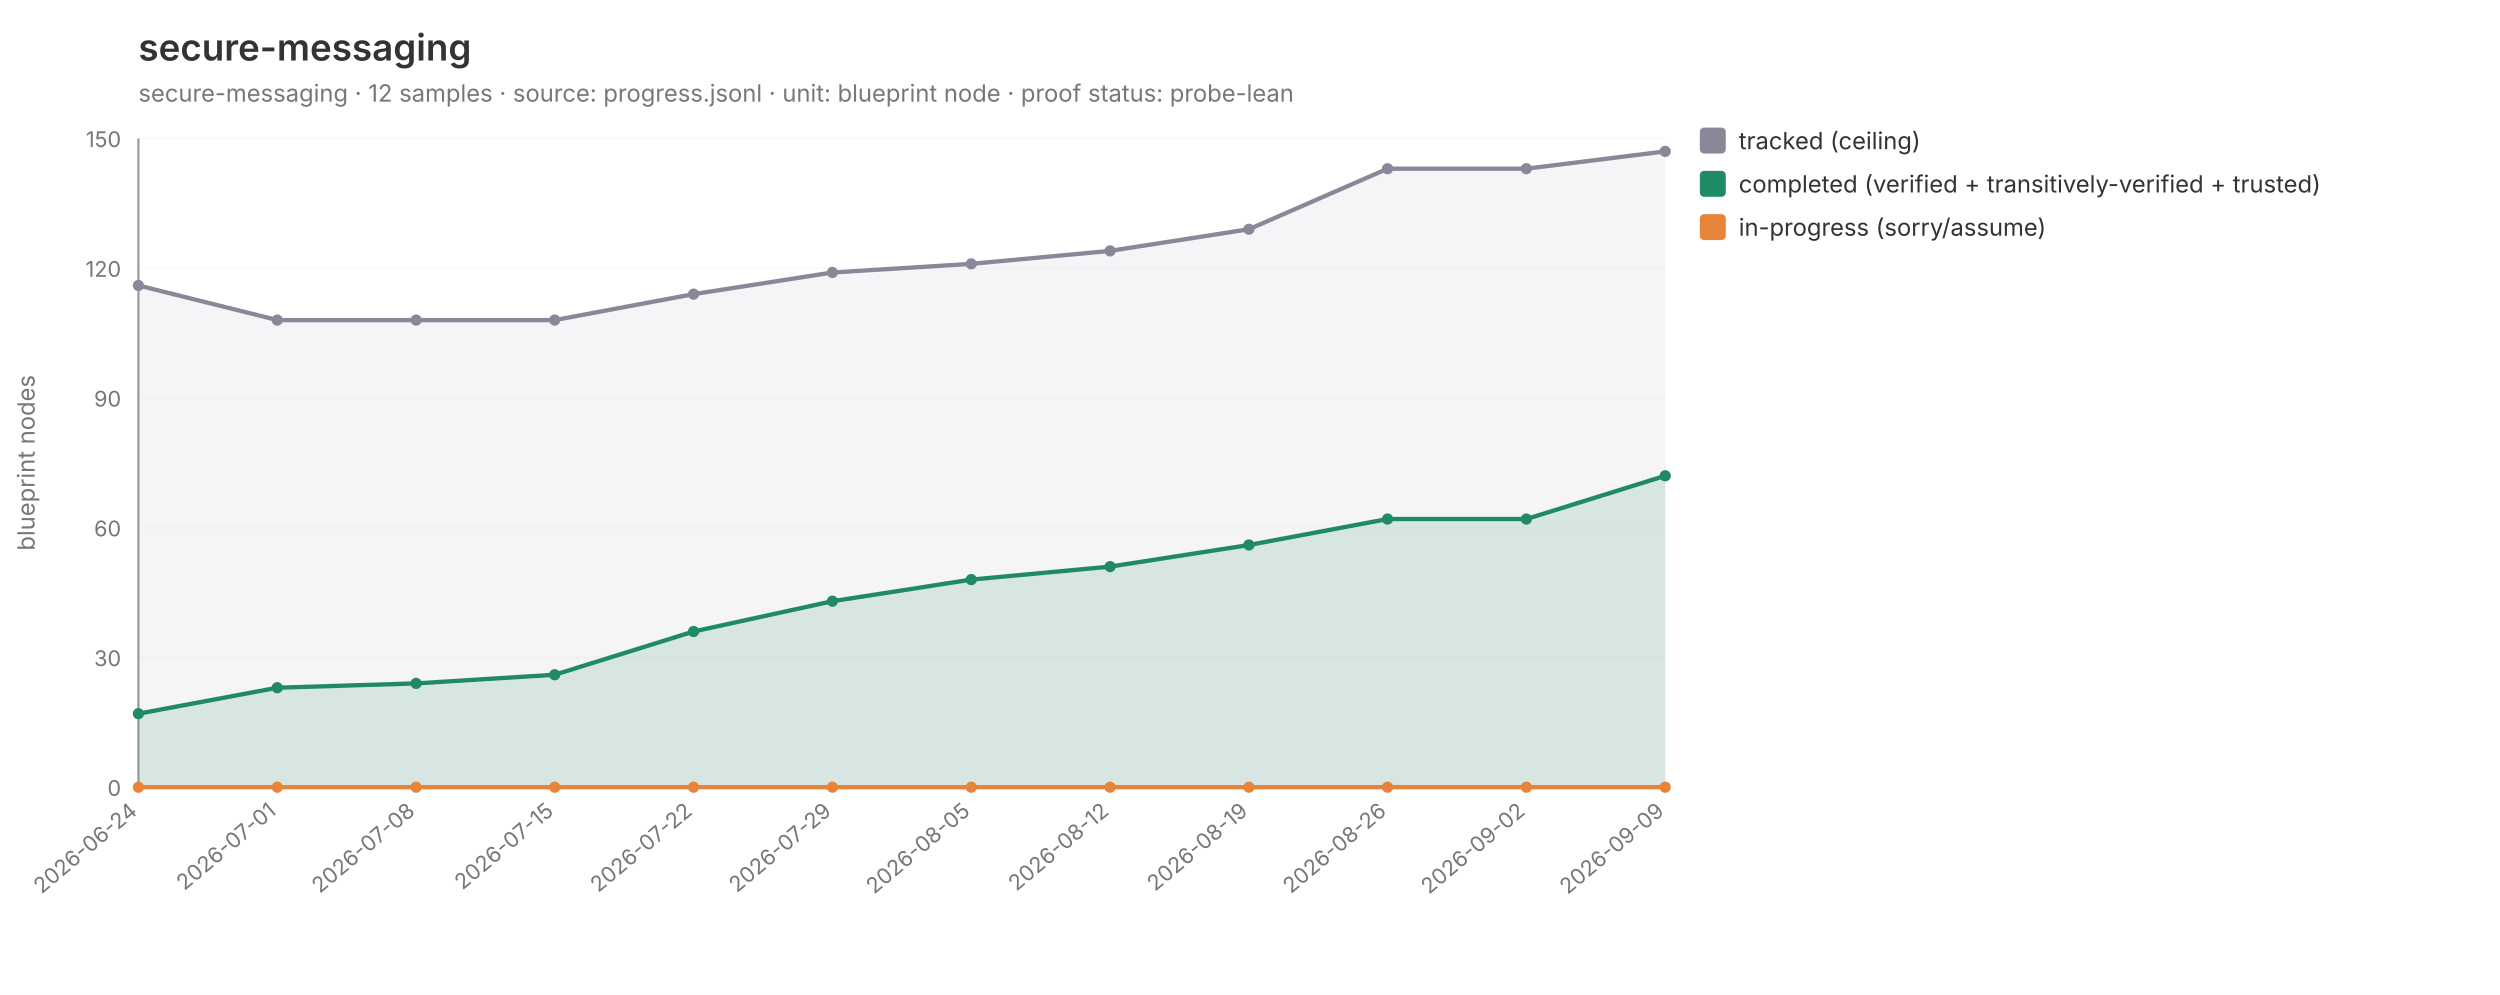
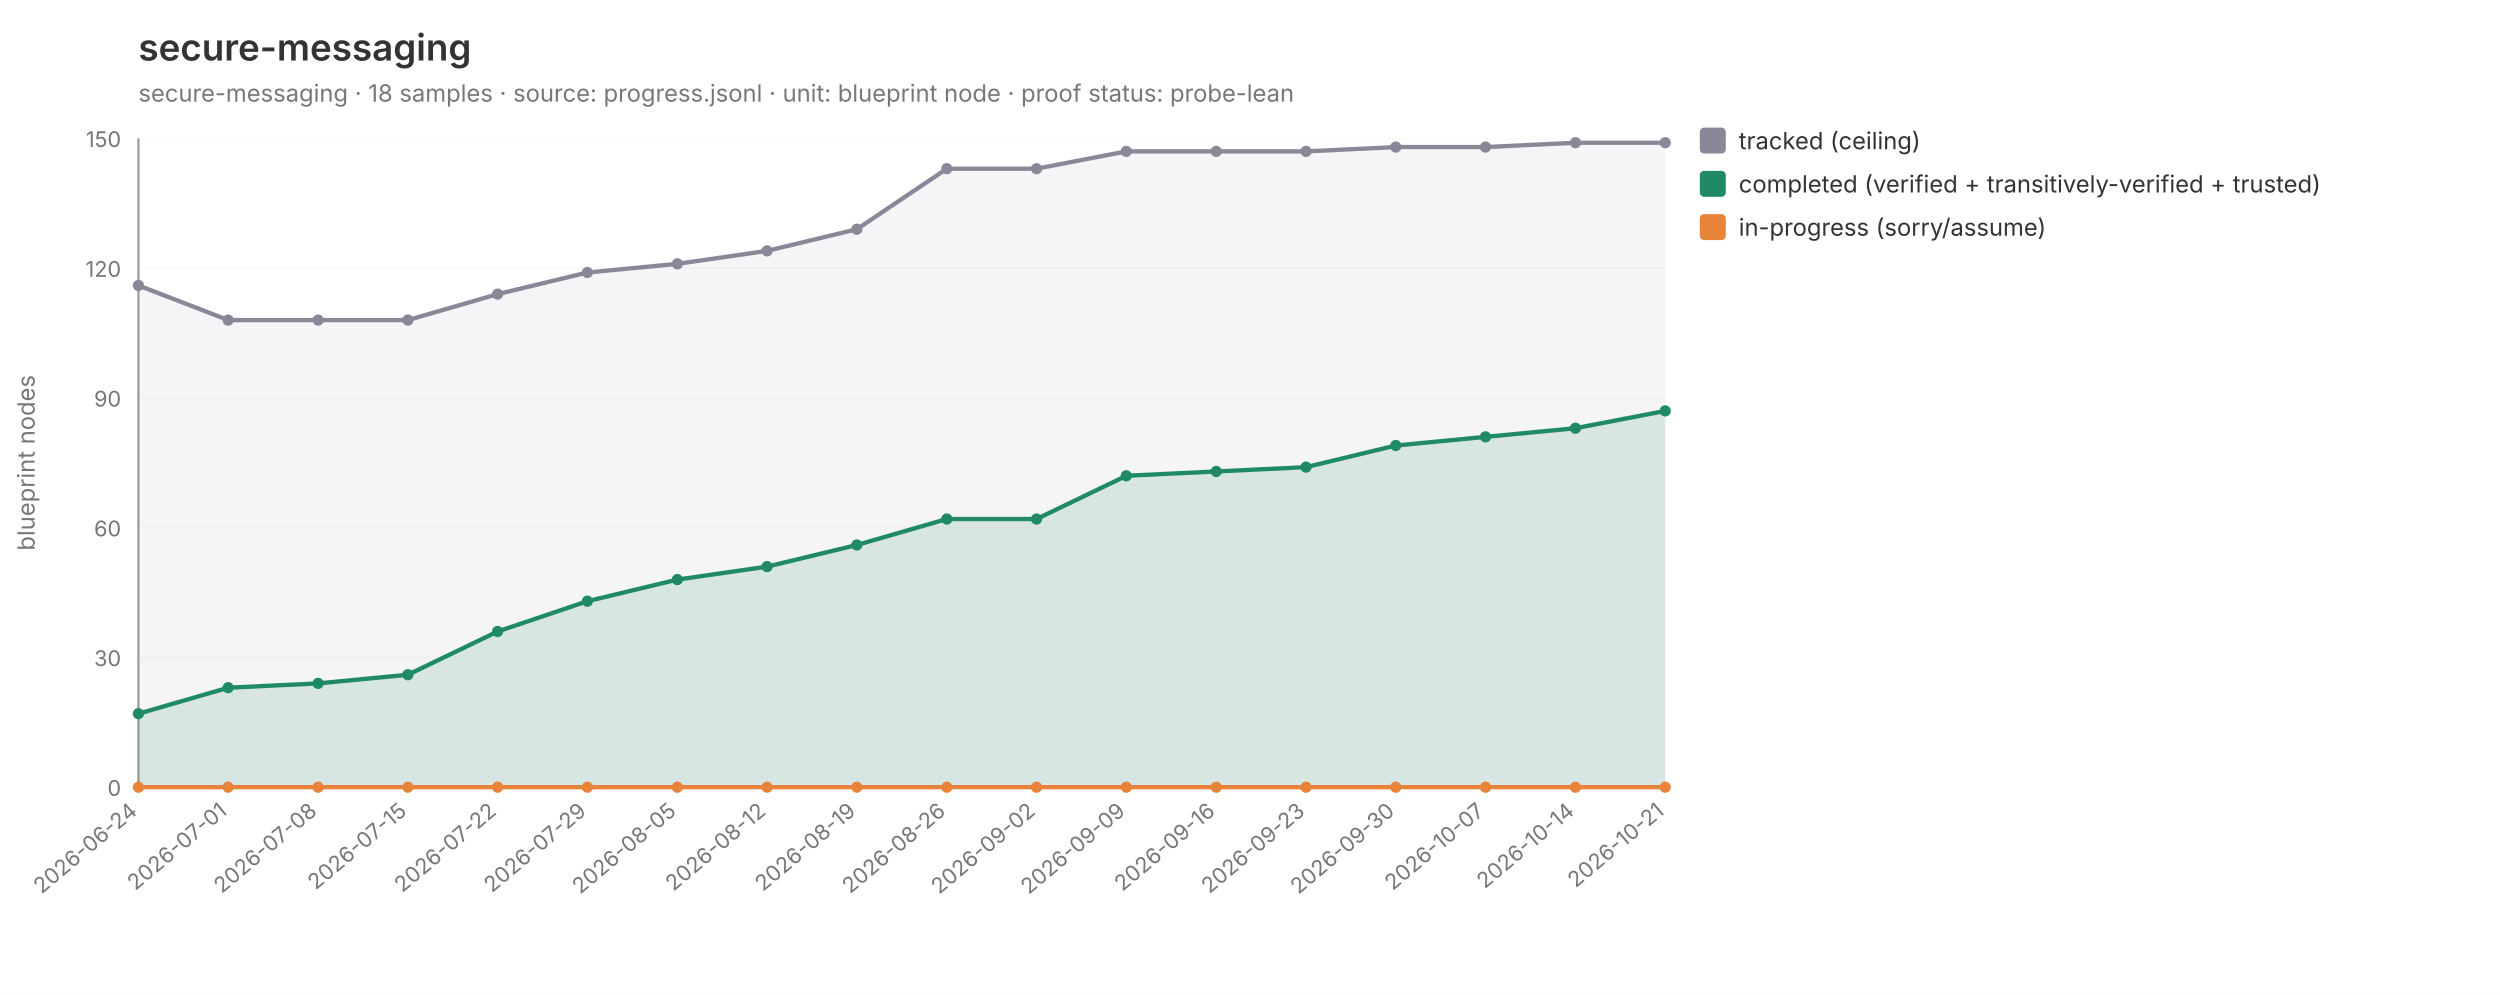
<svg xmlns="http://www.w3.org/2000/svg" width="1156" height="460" viewBox="0 0 1156 460" font-family="system-ui, -apple-system, Segoe UI, sans-serif">
  <rect width="1156" height="460" fill="#FFFFFF" />
  <text x="64" y="28" font-size="17" font-weight="600" fill="#333333">secure-messaging</text>
-   <text x="64" y="47" font-size="11" fill="#777777">secure-messaging · 12 samples · source: progress.jsonl · unit: blueprint node · proof status: probe-lean</text>
+   <text x="64" y="47" font-size="11" fill="#777777">secure-messaging · 18 samples · source: progress.jsonl · unit: blueprint node · proof status: probe-lean</text>
  <line x1="64" y1="364.0" x2="770" y2="364.0" stroke="#E4E4E422" />
  <text x="56" y="368.0" font-size="10" text-anchor="end" fill="#777777">0</text>
  <line x1="64" y1="304.0" x2="770" y2="304.0" stroke="#E4E4E422" />
  <text x="56" y="308.0" font-size="10" text-anchor="end" fill="#777777">30</text>
  <line x1="64" y1="244.0" x2="770" y2="244.0" stroke="#E4E4E422" />
  <text x="56" y="248.0" font-size="10" text-anchor="end" fill="#777777">60</text>
  <line x1="64" y1="184.0" x2="770" y2="184.0" stroke="#E4E4E422" />
  <text x="56" y="188.0" font-size="10" text-anchor="end" fill="#777777">90</text>
  <line x1="64" y1="124.0" x2="770" y2="124.0" stroke="#E4E4E422" />
  <text x="56" y="128.0" font-size="10" text-anchor="end" fill="#777777">120</text>
  <line x1="64" y1="64.0" x2="770" y2="64.0" stroke="#E4E4E422" />
  <text x="56" y="68.0" font-size="10" text-anchor="end" fill="#777777">150</text>
  <line x1="64" y1="64" x2="64" y2="364" stroke="#999999" />
  <line x1="64" y1="364" x2="770" y2="364" stroke="#999999" />
  <text x="16" y="214.0" font-size="11" fill="#777777" text-anchor="middle" transform="rotate(-90 16 214.0)">blueprint nodes</text>
  <text x="64.0" y="376.0" font-size="10" fill="#777777" text-anchor="end" transform="rotate(-40 64.0 376.0)">2026-06-24</text>
-   <text x="128.2" y="376.0" font-size="10" fill="#777777" text-anchor="end" transform="rotate(-40 128.2 376.0)">2026-07-01</text>
-   <text x="192.4" y="376.0" font-size="10" fill="#777777" text-anchor="end" transform="rotate(-40 192.4 376.0)">2026-07-08</text>
-   <text x="256.5" y="376.0" font-size="10" fill="#777777" text-anchor="end" transform="rotate(-40 256.5 376.0)">2026-07-15</text>
-   <text x="320.7" y="376.0" font-size="10" fill="#777777" text-anchor="end" transform="rotate(-40 320.7 376.0)">2026-07-22</text>
-   <text x="384.9" y="376.0" font-size="10" fill="#777777" text-anchor="end" transform="rotate(-40 384.9 376.0)">2026-07-29</text>
-   <text x="449.1" y="376.0" font-size="10" fill="#777777" text-anchor="end" transform="rotate(-40 449.1 376.0)">2026-08-05</text>
-   <text x="513.3" y="376.0" font-size="10" fill="#777777" text-anchor="end" transform="rotate(-40 513.3 376.0)">2026-08-12</text>
-   <text x="577.5" y="376.0" font-size="10" fill="#777777" text-anchor="end" transform="rotate(-40 577.5 376.0)">2026-08-19</text>
-   <text x="641.6" y="376.0" font-size="10" fill="#777777" text-anchor="end" transform="rotate(-40 641.6 376.0)">2026-08-26</text>
-   <text x="705.8" y="376.0" font-size="10" fill="#777777" text-anchor="end" transform="rotate(-40 705.8 376.0)">2026-09-02</text>
-   <text x="770.0" y="376.0" font-size="10" fill="#777777" text-anchor="end" transform="rotate(-40 770.0 376.0)">2026-09-09</text>
-   <polygon points="64.0,132.0 128.2,148.0 192.4,148.0 256.5,148.0 320.7,136.0 384.9,126.0 449.1,122.0 513.3,116.0 577.5,106.0 641.6,78.0 705.8,78.0 770.0,70.0 770.0,364.0 64.0,364.0" fill="#888899" fill-opacity="0.08" stroke="none" />
-   <polygon points="64.0,330.0 128.2,318.0 192.4,316.0 256.5,312.0 320.7,292.0 384.9,278.0 449.1,268.0 513.3,262.0 577.5,252.0 641.6,240.0 705.8,240.0 770.0,220.0 770.0,364.0 64.0,364.0" fill="#1F8A65" fill-opacity="0.14" stroke="none" />
-   <polyline points="64.0,132.0 128.2,148.0 192.4,148.0 256.5,148.0 320.7,136.0 384.9,126.0 449.1,122.0 513.3,116.0 577.5,106.0 641.6,78.0 705.8,78.0 770.0,70.0" fill="none" stroke="#888899" stroke-width="2.0" stroke-linejoin="round" />
+   <text x="105.5" y="376.0" font-size="10" fill="#777777" text-anchor="end" transform="rotate(-40 105.5 376.0)">2026-07-01</text>
+   <text x="147.1" y="376.0" font-size="10" fill="#777777" text-anchor="end" transform="rotate(-40 147.1 376.0)">2026-07-08</text>
+   <text x="188.6" y="376.0" font-size="10" fill="#777777" text-anchor="end" transform="rotate(-40 188.6 376.0)">2026-07-15</text>
+   <text x="230.1" y="376.0" font-size="10" fill="#777777" text-anchor="end" transform="rotate(-40 230.1 376.0)">2026-07-22</text>
+   <text x="271.6" y="376.0" font-size="10" fill="#777777" text-anchor="end" transform="rotate(-40 271.6 376.0)">2026-07-29</text>
+   <text x="313.2" y="376.0" font-size="10" fill="#777777" text-anchor="end" transform="rotate(-40 313.2 376.0)">2026-08-05</text>
+   <text x="354.7" y="376.0" font-size="10" fill="#777777" text-anchor="end" transform="rotate(-40 354.7 376.0)">2026-08-12</text>
+   <text x="396.2" y="376.0" font-size="10" fill="#777777" text-anchor="end" transform="rotate(-40 396.2 376.0)">2026-08-19</text>
+   <text x="437.8" y="376.0" font-size="10" fill="#777777" text-anchor="end" transform="rotate(-40 437.8 376.0)">2026-08-26</text>
+   <text x="479.3" y="376.0" font-size="10" fill="#777777" text-anchor="end" transform="rotate(-40 479.3 376.0)">2026-09-02</text>
+   <text x="520.8" y="376.0" font-size="10" fill="#777777" text-anchor="end" transform="rotate(-40 520.8 376.0)">2026-09-09</text>
+   <text x="562.4" y="376.0" font-size="10" fill="#777777" text-anchor="end" transform="rotate(-40 562.4 376.0)">2026-09-16</text>
+   <text x="603.9" y="376.0" font-size="10" fill="#777777" text-anchor="end" transform="rotate(-40 603.9 376.0)">2026-09-23</text>
+   <text x="645.4" y="376.0" font-size="10" fill="#777777" text-anchor="end" transform="rotate(-40 645.4 376.0)">2026-09-30</text>
+   <text x="686.9" y="376.0" font-size="10" fill="#777777" text-anchor="end" transform="rotate(-40 686.9 376.0)">2026-10-07</text>
+   <text x="728.5" y="376.0" font-size="10" fill="#777777" text-anchor="end" transform="rotate(-40 728.5 376.0)">2026-10-14</text>
+   <text x="770.0" y="376.0" font-size="10" fill="#777777" text-anchor="end" transform="rotate(-40 770.0 376.0)">2026-10-21</text>
+   <polygon points="64.0,132.0 105.5,148.0 147.1,148.0 188.6,148.0 230.1,136.0 271.6,126.0 313.2,122.0 354.7,116.0 396.2,106.0 437.8,78.0 479.3,78.0 520.8,70.0 562.4,70.0 603.9,70.0 645.4,68.0 686.9,68.0 728.5,66.0 770.0,66.0 770.0,364.0 64.0,364.0" fill="#888899" fill-opacity="0.08" stroke="none" />
+   <polygon points="64.0,330.0 105.5,318.0 147.1,316.0 188.6,312.0 230.1,292.0 271.6,278.0 313.2,268.0 354.7,262.0 396.2,252.0 437.8,240.0 479.3,240.0 520.8,220.0 562.4,218.0 603.9,216.0 645.4,206.0 686.9,202.0 728.5,198.0 770.0,190.0 770.0,364.0 64.0,364.0" fill="#1F8A65" fill-opacity="0.14" stroke="none" />
+   <polyline points="64.0,132.0 105.5,148.0 147.1,148.0 188.6,148.0 230.1,136.0 271.6,126.0 313.2,122.0 354.7,116.0 396.2,106.0 437.8,78.0 479.3,78.0 520.8,70.0 562.4,70.0 603.9,70.0 645.4,68.0 686.9,68.0 728.5,66.0 770.0,66.0" fill="none" stroke="#888899" stroke-width="2.0" stroke-linejoin="round" />
  <circle cx="64.0" cy="132.0" r="2.6" fill="#888899" />
-   <circle cx="128.2" cy="148.0" r="2.6" fill="#888899" />
-   <circle cx="192.4" cy="148.0" r="2.6" fill="#888899" />
-   <circle cx="256.5" cy="148.0" r="2.6" fill="#888899" />
-   <circle cx="320.7" cy="136.0" r="2.6" fill="#888899" />
-   <circle cx="384.9" cy="126.0" r="2.6" fill="#888899" />
-   <circle cx="449.1" cy="122.0" r="2.6" fill="#888899" />
-   <circle cx="513.3" cy="116.0" r="2.6" fill="#888899" />
-   <circle cx="577.5" cy="106.0" r="2.6" fill="#888899" />
-   <circle cx="641.6" cy="78.0" r="2.6" fill="#888899" />
-   <circle cx="705.8" cy="78.0" r="2.6" fill="#888899" />
-   <circle cx="770.0" cy="70.0" r="2.6" fill="#888899" />
-   <polyline points="64.0,330.0 128.2,318.0 192.4,316.0 256.5,312.0 320.7,292.0 384.9,278.0 449.1,268.0 513.3,262.0 577.5,252.0 641.6,240.0 705.8,240.0 770.0,220.0" fill="none" stroke="#1F8A65" stroke-width="2.0" stroke-linejoin="round" />
+   <circle cx="105.5" cy="148.0" r="2.6" fill="#888899" />
+   <circle cx="147.1" cy="148.0" r="2.6" fill="#888899" />
+   <circle cx="188.6" cy="148.0" r="2.6" fill="#888899" />
+   <circle cx="230.1" cy="136.0" r="2.6" fill="#888899" />
+   <circle cx="271.6" cy="126.0" r="2.6" fill="#888899" />
+   <circle cx="313.2" cy="122.0" r="2.6" fill="#888899" />
+   <circle cx="354.7" cy="116.0" r="2.6" fill="#888899" />
+   <circle cx="396.2" cy="106.0" r="2.6" fill="#888899" />
+   <circle cx="437.8" cy="78.0" r="2.6" fill="#888899" />
+   <circle cx="479.3" cy="78.0" r="2.6" fill="#888899" />
+   <circle cx="520.8" cy="70.0" r="2.6" fill="#888899" />
+   <circle cx="562.4" cy="70.0" r="2.6" fill="#888899" />
+   <circle cx="603.9" cy="70.0" r="2.6" fill="#888899" />
+   <circle cx="645.4" cy="68.0" r="2.6" fill="#888899" />
+   <circle cx="686.9" cy="68.0" r="2.6" fill="#888899" />
+   <circle cx="728.5" cy="66.0" r="2.6" fill="#888899" />
+   <circle cx="770.0" cy="66.0" r="2.6" fill="#888899" />
+   <polyline points="64.0,330.0 105.5,318.0 147.1,316.0 188.6,312.0 230.1,292.0 271.6,278.0 313.2,268.0 354.7,262.0 396.2,252.0 437.8,240.0 479.3,240.0 520.8,220.0 562.4,218.0 603.9,216.0 645.4,206.0 686.9,202.0 728.5,198.0 770.0,190.0" fill="none" stroke="#1F8A65" stroke-width="2.0" stroke-linejoin="round" />
  <circle cx="64.0" cy="330.0" r="2.6" fill="#1F8A65" />
-   <circle cx="128.2" cy="318.0" r="2.6" fill="#1F8A65" />
-   <circle cx="192.4" cy="316.0" r="2.6" fill="#1F8A65" />
-   <circle cx="256.5" cy="312.0" r="2.6" fill="#1F8A65" />
-   <circle cx="320.7" cy="292.0" r="2.6" fill="#1F8A65" />
-   <circle cx="384.9" cy="278.0" r="2.6" fill="#1F8A65" />
-   <circle cx="449.1" cy="268.0" r="2.6" fill="#1F8A65" />
-   <circle cx="513.3" cy="262.0" r="2.6" fill="#1F8A65" />
-   <circle cx="577.5" cy="252.0" r="2.6" fill="#1F8A65" />
-   <circle cx="641.6" cy="240.0" r="2.6" fill="#1F8A65" />
-   <circle cx="705.8" cy="240.0" r="2.6" fill="#1F8A65" />
-   <circle cx="770.0" cy="220.0" r="2.6" fill="#1F8A65" />
-   <polyline points="64.0,364.0 128.2,364.0 192.4,364.0 256.5,364.0 320.7,364.0 384.9,364.0 449.1,364.0 513.3,364.0 577.5,364.0 641.6,364.0 705.8,364.0 770.0,364.0" fill="none" stroke="#E8833A" stroke-width="2.0" stroke-linejoin="round" />
+   <circle cx="105.5" cy="318.0" r="2.6" fill="#1F8A65" />
+   <circle cx="147.1" cy="316.0" r="2.6" fill="#1F8A65" />
+   <circle cx="188.6" cy="312.0" r="2.6" fill="#1F8A65" />
+   <circle cx="230.1" cy="292.0" r="2.6" fill="#1F8A65" />
+   <circle cx="271.6" cy="278.0" r="2.6" fill="#1F8A65" />
+   <circle cx="313.2" cy="268.0" r="2.6" fill="#1F8A65" />
+   <circle cx="354.7" cy="262.0" r="2.6" fill="#1F8A65" />
+   <circle cx="396.2" cy="252.0" r="2.6" fill="#1F8A65" />
+   <circle cx="437.8" cy="240.0" r="2.6" fill="#1F8A65" />
+   <circle cx="479.3" cy="240.0" r="2.6" fill="#1F8A65" />
+   <circle cx="520.8" cy="220.0" r="2.6" fill="#1F8A65" />
+   <circle cx="562.4" cy="218.0" r="2.6" fill="#1F8A65" />
+   <circle cx="603.9" cy="216.0" r="2.6" fill="#1F8A65" />
+   <circle cx="645.4" cy="206.0" r="2.6" fill="#1F8A65" />
+   <circle cx="686.9" cy="202.0" r="2.6" fill="#1F8A65" />
+   <circle cx="728.5" cy="198.0" r="2.6" fill="#1F8A65" />
+   <circle cx="770.0" cy="190.0" r="2.6" fill="#1F8A65" />
+   <polyline points="64.0,364.0 105.5,364.0 147.1,364.0 188.6,364.0 230.1,364.0 271.6,364.0 313.2,364.0 354.7,364.0 396.2,364.0 437.8,364.0 479.3,364.0 520.8,364.0 562.4,364.0 603.9,364.0 645.4,364.0 686.9,364.0 728.5,364.0 770.0,364.0" fill="none" stroke="#E8833A" stroke-width="2.0" stroke-linejoin="round" />
  <circle cx="64.0" cy="364.0" r="2.6" fill="#E8833A" />
-   <circle cx="128.2" cy="364.0" r="2.6" fill="#E8833A" />
-   <circle cx="192.4" cy="364.0" r="2.6" fill="#E8833A" />
-   <circle cx="256.5" cy="364.0" r="2.6" fill="#E8833A" />
-   <circle cx="320.7" cy="364.0" r="2.6" fill="#E8833A" />
-   <circle cx="384.9" cy="364.0" r="2.6" fill="#E8833A" />
-   <circle cx="449.1" cy="364.0" r="2.6" fill="#E8833A" />
-   <circle cx="513.3" cy="364.0" r="2.6" fill="#E8833A" />
-   <circle cx="577.5" cy="364.0" r="2.6" fill="#E8833A" />
-   <circle cx="641.6" cy="364.0" r="2.6" fill="#E8833A" />
-   <circle cx="705.8" cy="364.0" r="2.6" fill="#E8833A" />
+   <circle cx="105.5" cy="364.0" r="2.6" fill="#E8833A" />
+   <circle cx="147.1" cy="364.0" r="2.6" fill="#E8833A" />
+   <circle cx="188.6" cy="364.0" r="2.6" fill="#E8833A" />
+   <circle cx="230.1" cy="364.0" r="2.6" fill="#E8833A" />
+   <circle cx="271.6" cy="364.0" r="2.6" fill="#E8833A" />
+   <circle cx="313.2" cy="364.0" r="2.6" fill="#E8833A" />
+   <circle cx="354.7" cy="364.0" r="2.6" fill="#E8833A" />
+   <circle cx="396.2" cy="364.0" r="2.6" fill="#E8833A" />
+   <circle cx="437.8" cy="364.0" r="2.6" fill="#E8833A" />
+   <circle cx="479.3" cy="364.0" r="2.6" fill="#E8833A" />
+   <circle cx="520.8" cy="364.0" r="2.6" fill="#E8833A" />
+   <circle cx="562.4" cy="364.0" r="2.6" fill="#E8833A" />
+   <circle cx="603.9" cy="364.0" r="2.6" fill="#E8833A" />
+   <circle cx="645.4" cy="364.0" r="2.6" fill="#E8833A" />
+   <circle cx="686.9" cy="364.0" r="2.6" fill="#E8833A" />
+   <circle cx="728.5" cy="364.0" r="2.6" fill="#E8833A" />
  <circle cx="770.0" cy="364.0" r="2.6" fill="#E8833A" />
  <rect x="786" y="59" width="12" height="12" rx="2" fill="#888899" />
  <text x="804" y="69" font-size="11" fill="#333333">tracked (ceiling)</text>
  <rect x="786" y="79" width="12" height="12" rx="2" fill="#1F8A65" />
  <text x="804" y="89" font-size="11" fill="#333333">completed (verified + transitively-verified + trusted)</text>
  <rect x="786" y="99" width="12" height="12" rx="2" fill="#E8833A" />
  <text x="804" y="109" font-size="11" fill="#333333">in-progress (sorry/assume)</text>
</svg>
